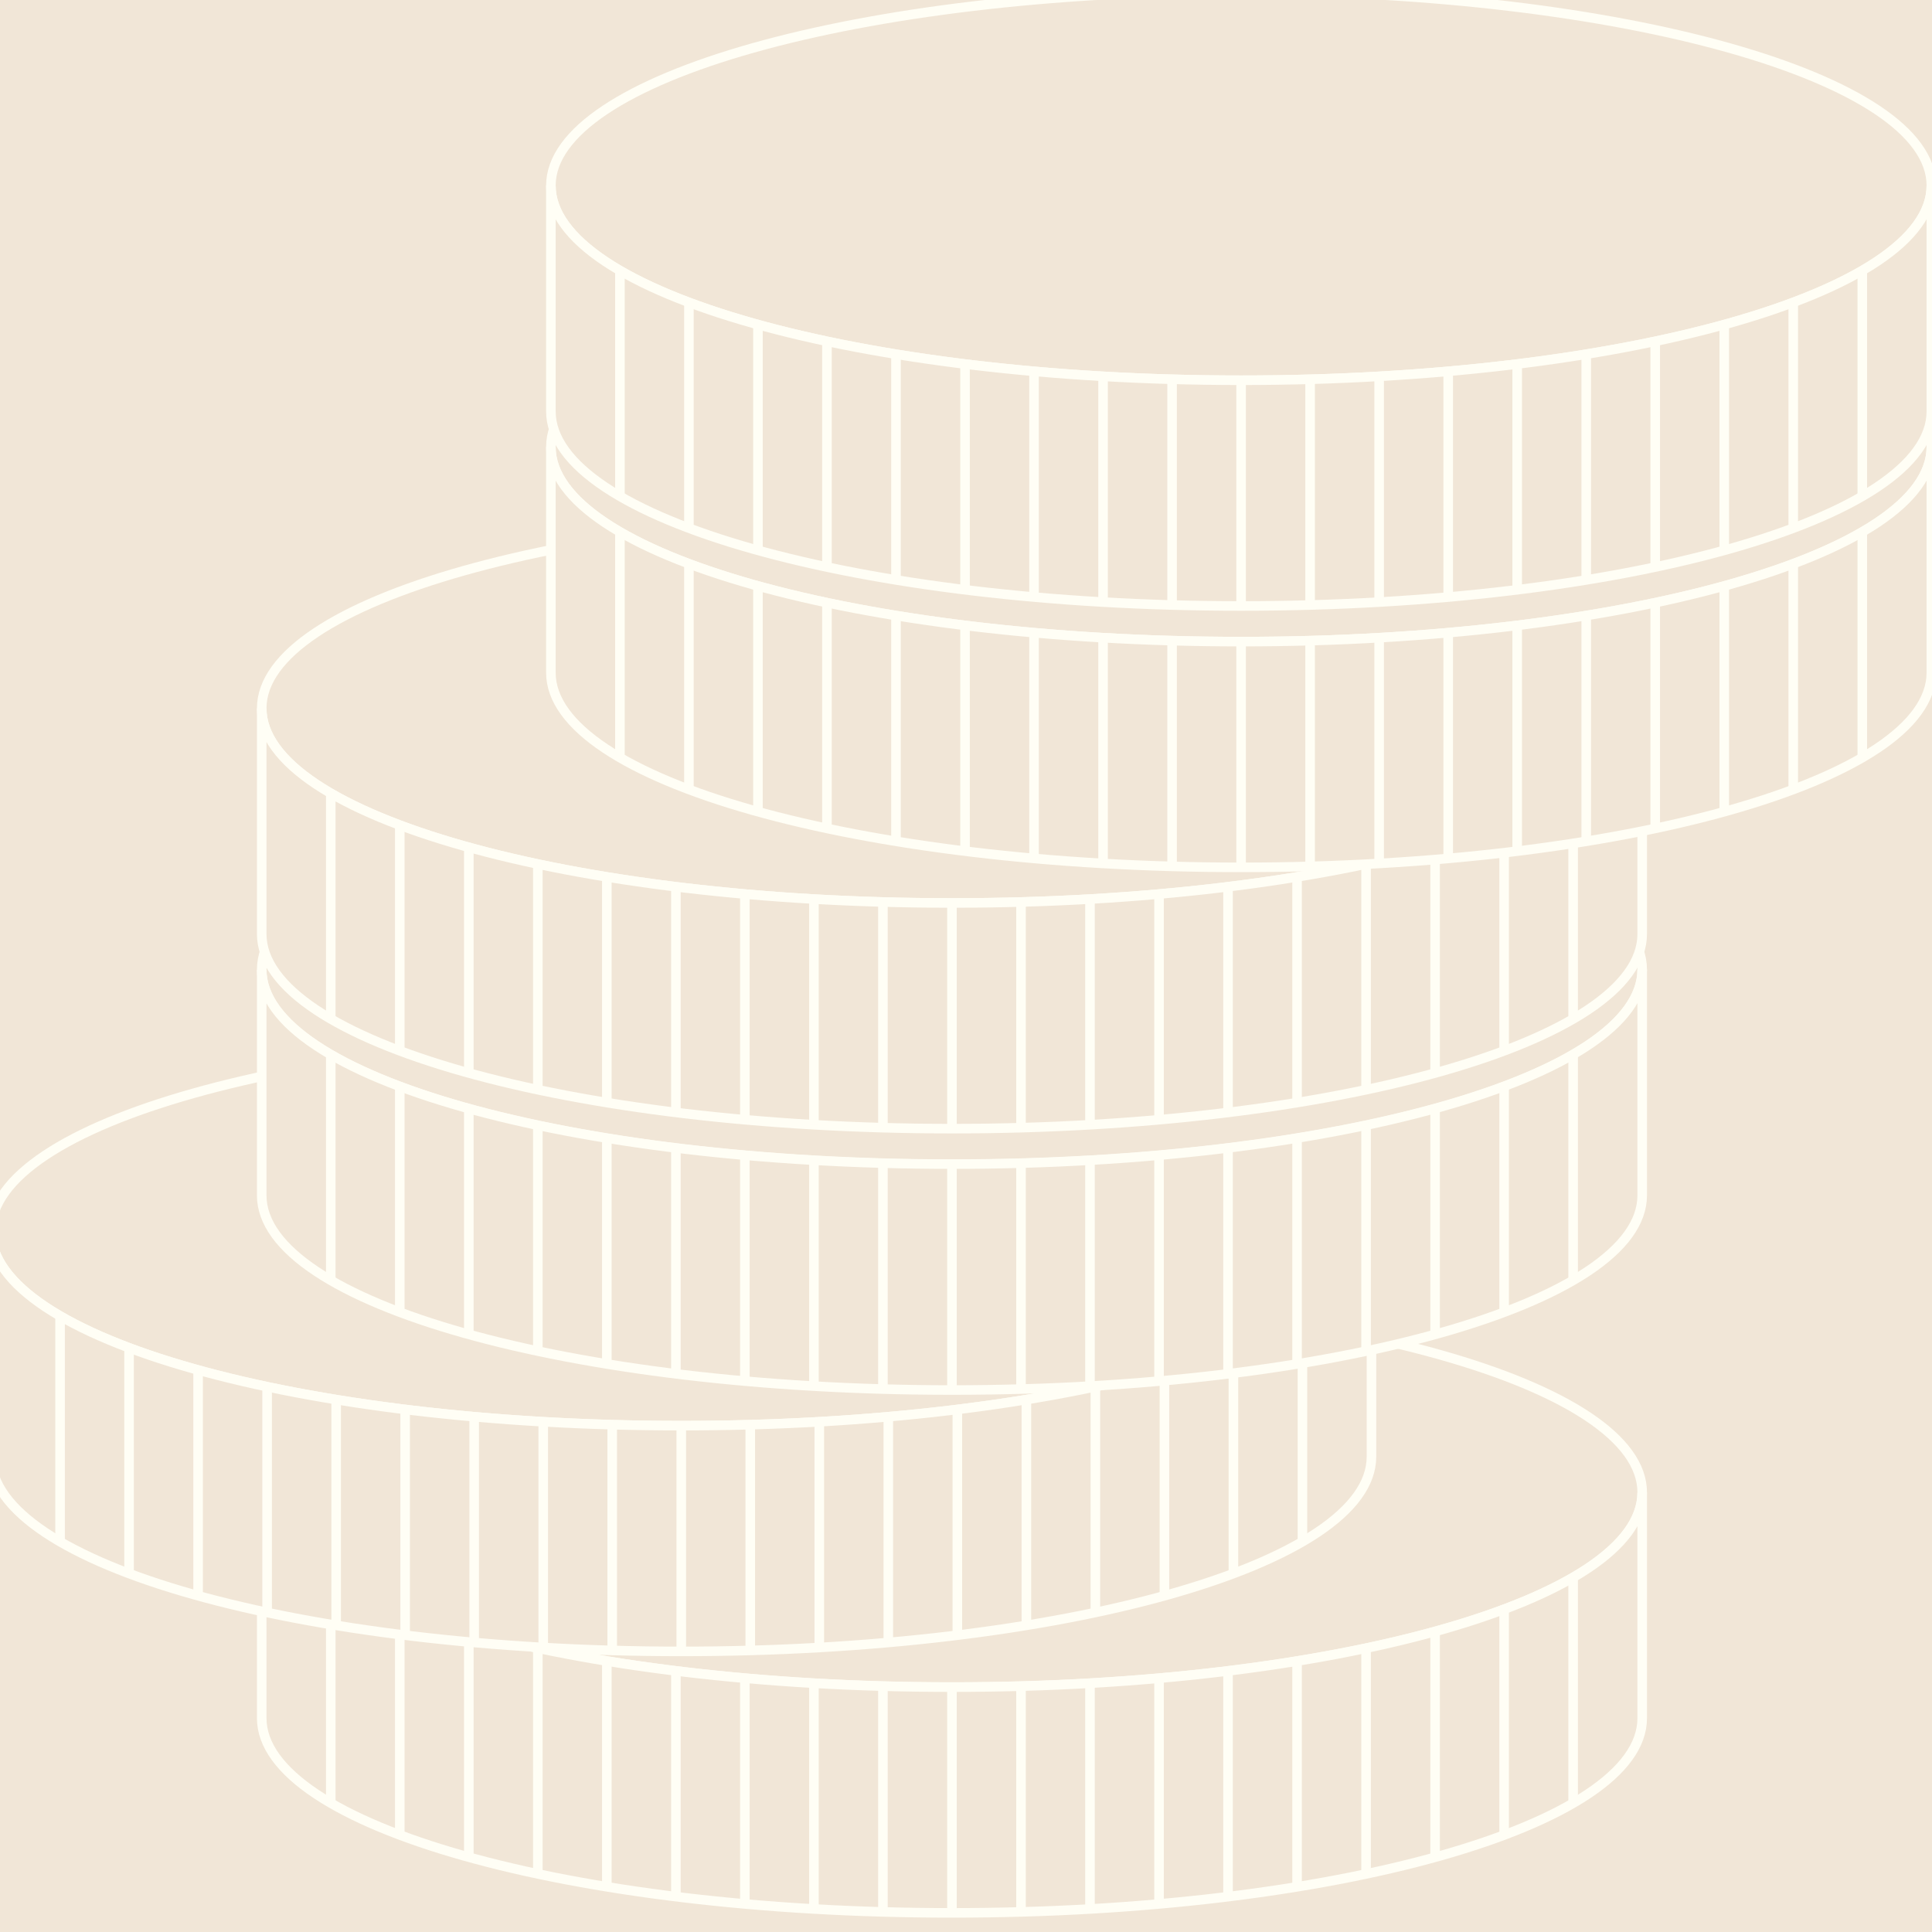
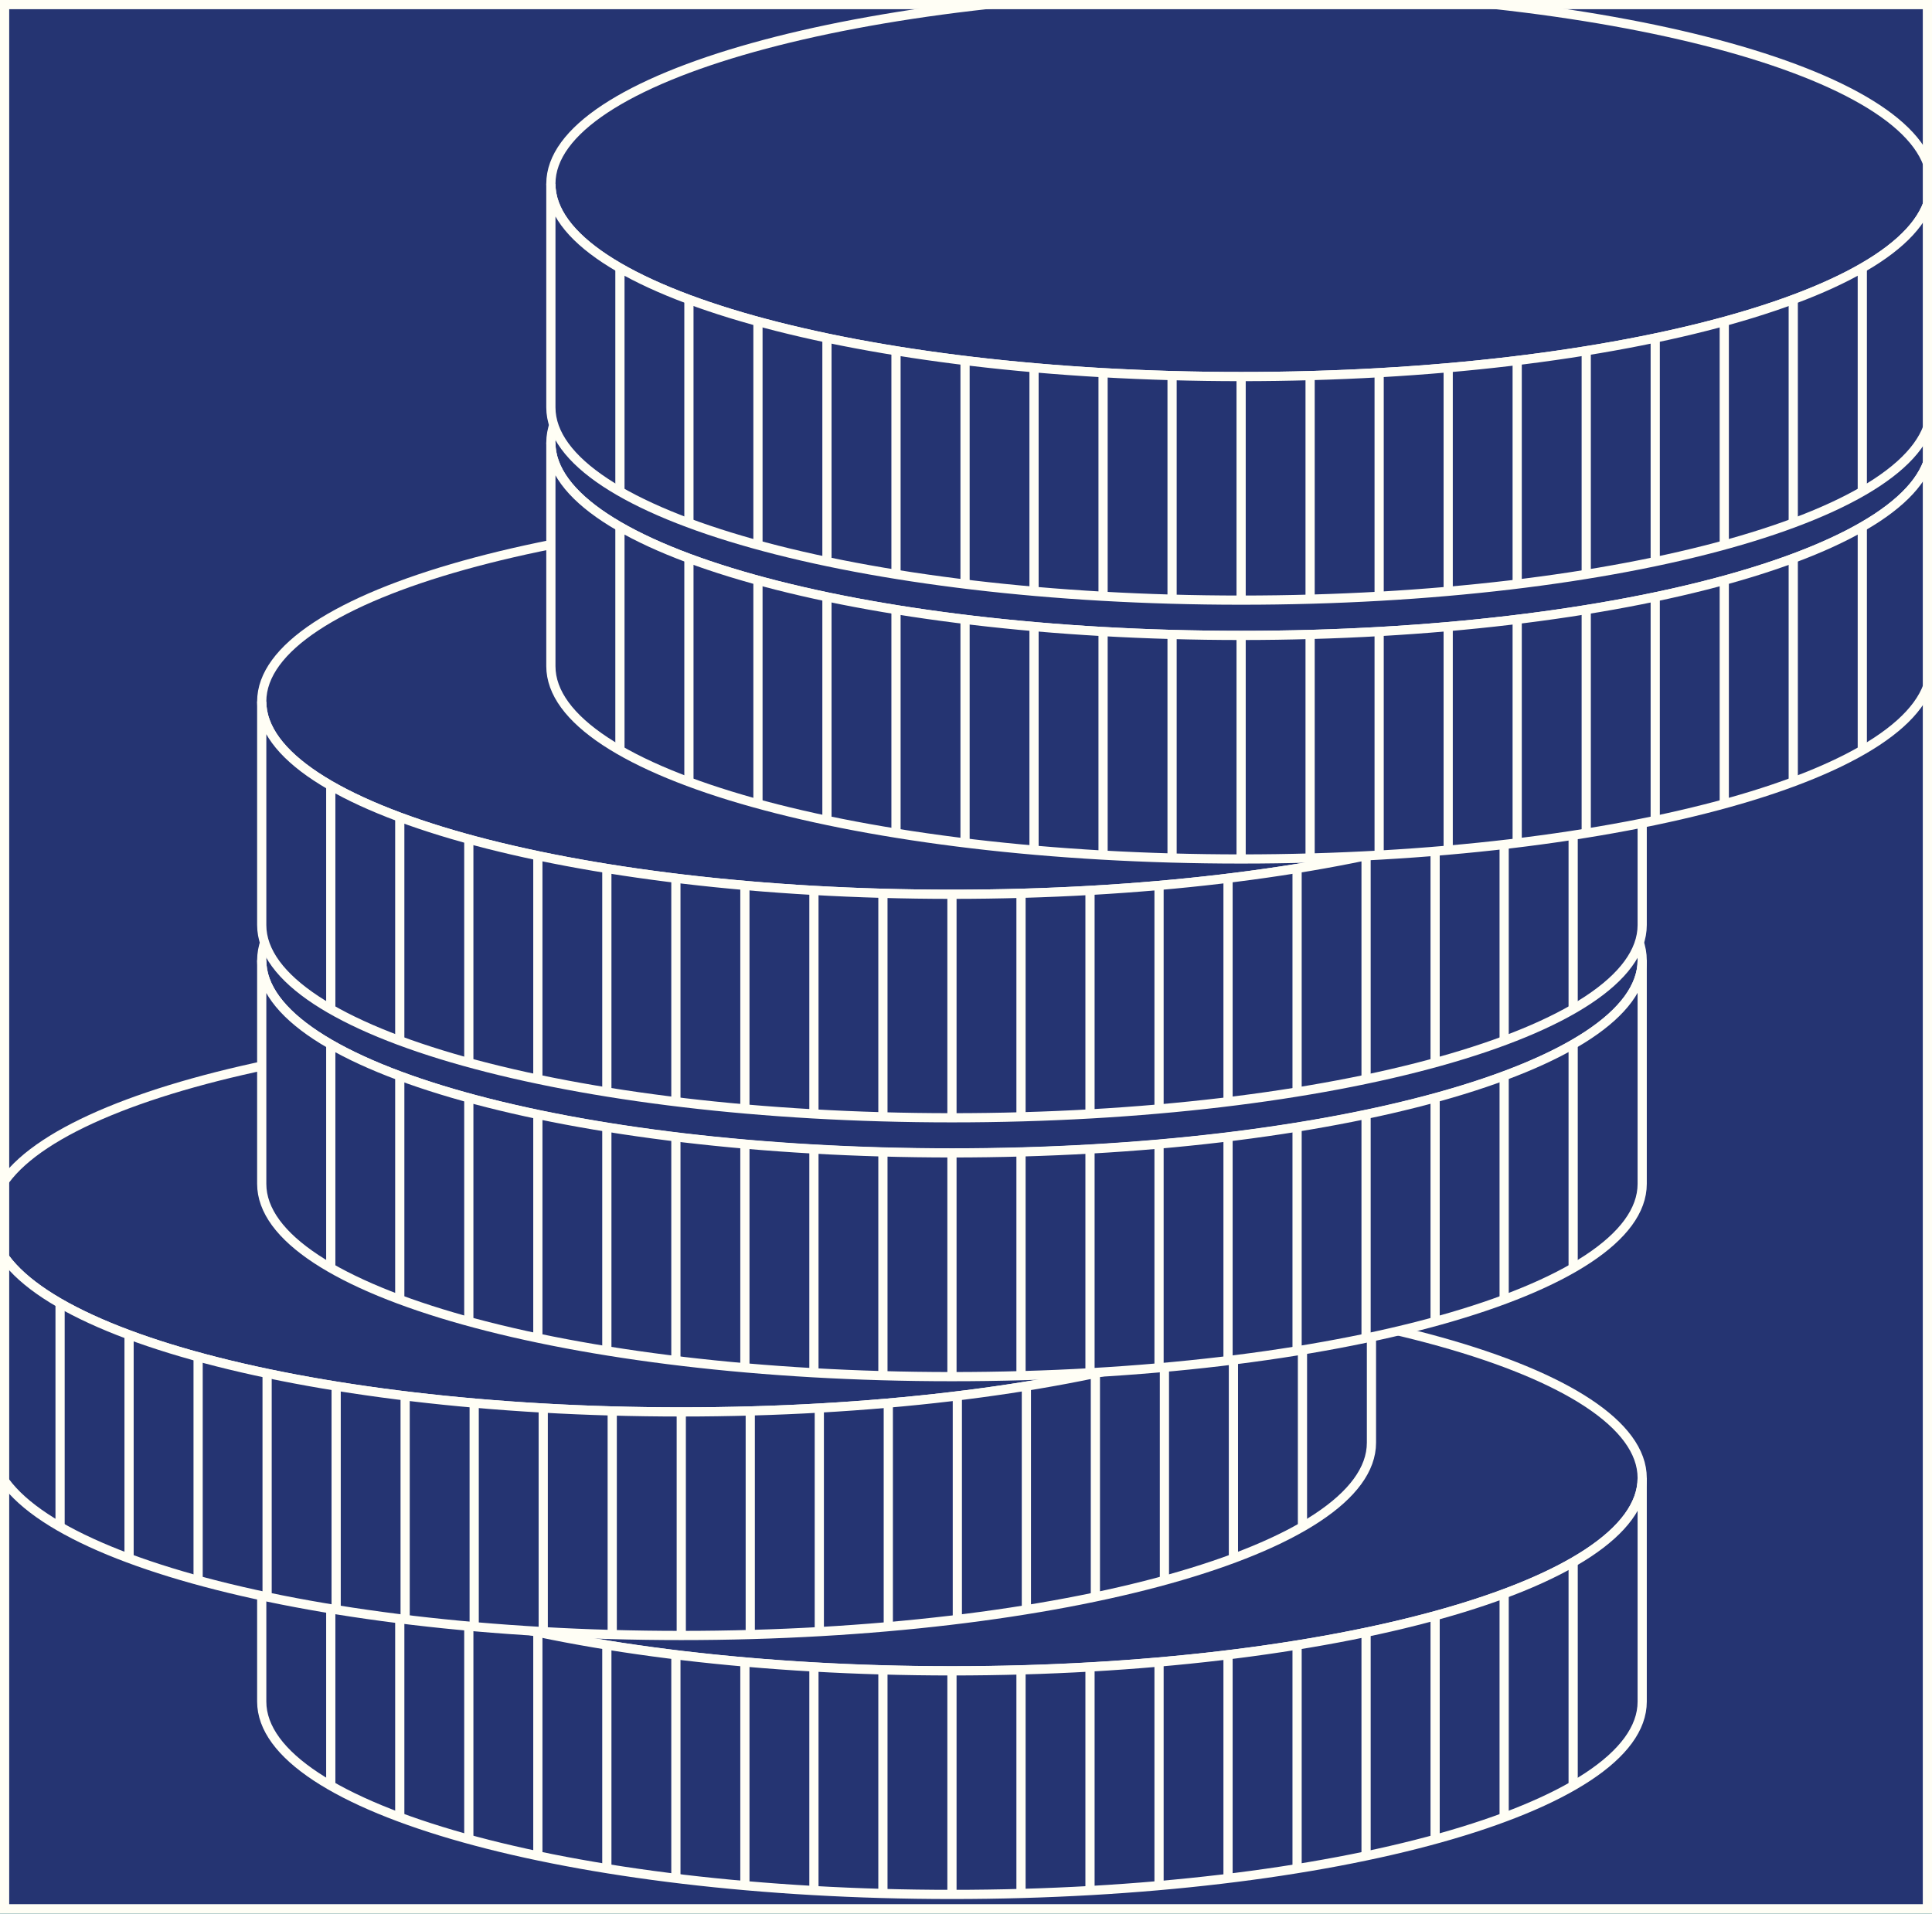
- <svg xmlns="http://www.w3.org/2000/svg" width="101" height="101" viewBox="0 0 101 101" fill="none">
-   <g clip-path="url(#clip0_832_12176)">
-     <path d="M101 0H0V101H101V0Z" fill="#F1E6D7" />
-     <path d="M49.766 88.194C69.694 88.194 85.85 83.638 85.85 78.018C85.85 72.399 69.694 67.843 49.766 67.843C29.838 67.843 13.682 72.399 13.682 78.018C13.682 83.638 29.838 88.194 49.766 88.194Z" fill="#F1E6D7" stroke="#FFFEF5" stroke-width="0.5" stroke-miterlimit="10" />
-     <path d="M49.766 88.199C69.694 88.199 85.85 83.643 85.85 78.024V89.825C85.85 95.446 69.694 100 49.766 100C29.838 100 13.682 95.439 13.682 89.819V78.019C13.682 83.638 29.838 88.199 49.766 88.199Z" fill="#F1E6D7" stroke="#FFFEF5" stroke-width="0.5" stroke-miterlimit="10" />
-     <path d="M49.766 88.194V99.995" stroke="#FFFEF5" stroke-width="0.5" stroke-miterlimit="10" />
-     <path d="M46.157 88.143V99.944" stroke="#FFFEF5" stroke-width="0.5" stroke-miterlimit="10" />
-     <path d="M42.55 87.989V99.79" stroke="#FFFEF5" stroke-width="0.5" stroke-miterlimit="10" />
-     <path d="M38.94 87.728V99.527" stroke="#FFFEF5" stroke-width="0.5" stroke-miterlimit="10" />
-     <path d="M35.334 87.346V99.147" stroke="#FFFEF5" stroke-width="0.5" stroke-miterlimit="10" />
-     <path d="M31.724 86.832V98.633" stroke="#FFFEF5" stroke-width="0.5" stroke-miterlimit="10" />
-     <path d="M28.117 86.16V97.959" stroke="#FFFEF5" stroke-width="0.5" stroke-miterlimit="10" />
-     <path d="M24.508 85.283V97.084" stroke="#FFFEF5" stroke-width="0.5" stroke-miterlimit="10" />
-     <path d="M20.899 84.123V95.924" stroke="#FFFEF5" stroke-width="0.5" stroke-miterlimit="10" />
-     <path d="M17.292 82.457V94.258" stroke="#FFFEF5" stroke-width="0.5" stroke-miterlimit="10" />
-     <path d="M82.24 82.457V94.258" stroke="#FFFEF5" stroke-width="0.5" stroke-miterlimit="10" />
-     <path d="M78.633 84.123V95.924" stroke="#FFFEF5" stroke-width="0.5" stroke-miterlimit="10" />
-     <path d="M75.024 85.283V97.084" stroke="#FFFEF5" stroke-width="0.5" stroke-miterlimit="10" />
-     <path d="M71.415 86.16V97.959" stroke="#FFFEF5" stroke-width="0.5" stroke-miterlimit="10" />
-     <path d="M67.808 86.832V98.633" stroke="#FFFEF5" stroke-width="0.5" stroke-miterlimit="10" />
-     <path d="M64.198 87.346V99.147" stroke="#FFFEF5" stroke-width="0.5" stroke-miterlimit="10" />
-     <path d="M60.592 87.728V99.527" stroke="#FFFEF5" stroke-width="0.5" stroke-miterlimit="10" />
-     <path d="M56.982 87.989V99.79" stroke="#FFFEF5" stroke-width="0.5" stroke-miterlimit="10" />
-     <path d="M53.376 88.143V99.944" stroke="#FFFEF5" stroke-width="0.5" stroke-miterlimit="10" />
-     <path d="M35.615 74.53C55.543 74.53 71.698 69.974 71.698 64.354C71.698 58.734 55.543 54.179 35.615 54.179C15.686 54.179 -0.469 58.734 -0.469 64.354C-0.469 69.974 15.686 74.53 35.615 74.53Z" fill="#F1E6D7" stroke="#FFFEF5" stroke-width="0.5" stroke-miterlimit="10" />
-     <path d="M35.615 74.53C55.543 74.53 71.696 69.974 71.696 64.355V76.155C71.696 81.777 55.543 86.331 35.615 86.331C15.687 86.331 -0.469 81.775 -0.469 76.155V64.355C-0.469 69.974 15.687 74.53 35.615 74.53Z" fill="#F1E6D7" stroke="#FFFEF5" stroke-width="0.5" stroke-miterlimit="10" />
-     <path d="M35.615 74.53V86.331" stroke="#FFFEF5" stroke-width="0.5" stroke-miterlimit="10" />
-     <path d="M32.005 74.48V86.28" stroke="#FFFEF5" stroke-width="0.5" stroke-miterlimit="10" />
-     <path d="M28.399 74.326V86.127" stroke="#FFFEF5" stroke-width="0.5" stroke-miterlimit="10" />
-     <path d="M24.789 74.065V85.864" stroke="#FFFEF5" stroke-width="0.5" stroke-miterlimit="10" />
-     <path d="M21.18 73.685V85.483" stroke="#FFFEF5" stroke-width="0.5" stroke-miterlimit="10" />
-     <path d="M17.573 73.168V84.969" stroke="#FFFEF5" stroke-width="0.5" stroke-miterlimit="10" />
-     <path d="M13.964 72.496V84.297" stroke="#FFFEF5" stroke-width="0.5" stroke-miterlimit="10" />
-     <path d="M10.357 71.622V83.42" stroke="#FFFEF5" stroke-width="0.5" stroke-miterlimit="10" />
-     <path d="M6.747 70.462V82.26" stroke="#FFFEF5" stroke-width="0.5" stroke-miterlimit="10" />
-     <path d="M3.141 68.796V80.594" stroke="#FFFEF5" stroke-width="0.5" stroke-miterlimit="10" />
-     <path d="M68.089 68.796V80.594" stroke="#FFFEF5" stroke-width="0.5" stroke-miterlimit="10" />
-     <path d="M64.48 70.462V82.26" stroke="#FFFEF5" stroke-width="0.5" stroke-miterlimit="10" />
-     <path d="M60.873 71.622V83.42" stroke="#FFFEF5" stroke-width="0.5" stroke-miterlimit="10" />
-     <path d="M57.263 72.496V84.297" stroke="#FFFEF5" stroke-width="0.5" stroke-miterlimit="10" />
-     <path d="M53.657 73.168V84.969" stroke="#FFFEF5" stroke-width="0.5" stroke-miterlimit="10" />
-     <path d="M50.047 73.685V85.483" stroke="#FFFEF5" stroke-width="0.5" stroke-miterlimit="10" />
-     <path d="M46.438 74.065V85.864" stroke="#FFFEF5" stroke-width="0.5" stroke-miterlimit="10" />
-     <path d="M42.831 74.326V86.127" stroke="#FFFEF5" stroke-width="0.5" stroke-miterlimit="10" />
-     <path d="M39.222 74.48V86.28" stroke="#FFFEF5" stroke-width="0.5" stroke-miterlimit="10" />
-     <path d="M49.766 60.867C69.694 60.867 85.85 56.311 85.85 50.691C85.85 45.071 69.694 40.516 49.766 40.516C29.838 40.516 13.682 45.071 13.682 50.691C13.682 56.311 29.838 60.867 49.766 60.867Z" fill="#F1E6D7" stroke="#FFFEF5" stroke-width="0.5" stroke-miterlimit="10" />
-     <path d="M49.766 60.856C69.694 60.856 85.85 56.303 85.85 50.681V62.492C85.85 68.114 69.694 72.667 49.766 72.667C29.838 72.667 13.682 68.111 13.682 62.492V50.691C13.682 56.313 29.838 60.856 49.766 60.856Z" fill="#F1E6D7" stroke="#FFFEF5" stroke-width="0.5" stroke-miterlimit="10" />
-     <path d="M49.766 60.866V72.667" stroke="#FFFEF5" stroke-width="0.5" stroke-miterlimit="10" />
-     <path d="M46.157 60.817V72.616" stroke="#FFFEF5" stroke-width="0.5" stroke-miterlimit="10" />
-     <path d="M42.55 60.665V72.463" stroke="#FFFEF5" stroke-width="0.5" stroke-miterlimit="10" />
-     <path d="M38.94 60.401V72.202" stroke="#FFFEF5" stroke-width="0.5" stroke-miterlimit="10" />
-     <path d="M35.334 60.02V71.819" stroke="#FFFEF5" stroke-width="0.5" stroke-miterlimit="10" />
-     <path d="M31.724 59.507V71.305" stroke="#FFFEF5" stroke-width="0.5" stroke-miterlimit="10" />
-     <path d="M28.117 58.832V70.633" stroke="#FFFEF5" stroke-width="0.5" stroke-miterlimit="10" />
-     <path d="M24.508 57.958V69.756" stroke="#FFFEF5" stroke-width="0.5" stroke-miterlimit="10" />
-     <path d="M20.899 56.798V68.596" stroke="#FFFEF5" stroke-width="0.5" stroke-miterlimit="10" />
-     <path d="M17.292 55.132V66.933" stroke="#FFFEF5" stroke-width="0.5" stroke-miterlimit="10" />
-     <path d="M82.24 55.132V66.933" stroke="#FFFEF5" stroke-width="0.5" stroke-miterlimit="10" />
-     <path d="M78.633 56.798V68.596" stroke="#FFFEF5" stroke-width="0.5" stroke-miterlimit="10" />
-     <path d="M75.024 57.958V69.756" stroke="#FFFEF5" stroke-width="0.5" stroke-miterlimit="10" />
-     <path d="M71.415 58.832V70.633" stroke="#FFFEF5" stroke-width="0.5" stroke-miterlimit="10" />
-     <path d="M67.808 59.507V71.305" stroke="#FFFEF5" stroke-width="0.5" stroke-miterlimit="10" />
-     <path d="M64.198 60.02V71.819" stroke="#FFFEF5" stroke-width="0.5" stroke-miterlimit="10" />
-     <path d="M60.592 60.401V72.202" stroke="#FFFEF5" stroke-width="0.5" stroke-miterlimit="10" />
-     <path d="M56.982 60.665V72.463" stroke="#FFFEF5" stroke-width="0.5" stroke-miterlimit="10" />
-     <path d="M53.376 60.817V72.616" stroke="#FFFEF5" stroke-width="0.5" stroke-miterlimit="10" />
-     <path d="M49.766 47.205C69.694 47.205 85.85 42.649 85.85 37.029C85.85 31.409 69.694 26.854 49.766 26.854C29.838 26.854 13.682 31.409 13.682 37.029C13.682 42.649 29.838 47.205 49.766 47.205Z" fill="#F1E6D7" stroke="#FFFEF5" stroke-width="0.5" stroke-miterlimit="10" />
-     <path d="M49.766 47.205C69.694 47.205 85.85 42.649 85.85 37.029V48.828C85.85 54.45 69.694 59.003 49.766 59.003C29.838 59.003 13.682 54.447 13.682 48.828V37.029C13.682 42.649 29.838 47.205 49.766 47.205Z" fill="#F1E6D7" stroke="#FFFEF5" stroke-width="0.5" stroke-miterlimit="10" />
-     <path d="M49.766 47.205V59.003" stroke="#FFFEF5" stroke-width="0.5" stroke-miterlimit="10" />
-     <path d="M46.157 47.154V58.955" stroke="#FFFEF5" stroke-width="0.5" stroke-miterlimit="10" />
-     <path d="M42.55 47.001V58.802" stroke="#FFFEF5" stroke-width="0.5" stroke-miterlimit="10" />
-     <path d="M38.94 46.737V58.538" stroke="#FFFEF5" stroke-width="0.5" stroke-miterlimit="10" />
-     <path d="M35.334 46.356V58.157" stroke="#FFFEF5" stroke-width="0.5" stroke-miterlimit="10" />
-     <path d="M31.724 45.843V57.641" stroke="#FFFEF5" stroke-width="0.5" stroke-miterlimit="10" />
-     <path d="M28.117 45.169V56.97" stroke="#FFFEF5" stroke-width="0.5" stroke-miterlimit="10" />
-     <path d="M24.508 44.295V56.096" stroke="#FFFEF5" stroke-width="0.5" stroke-miterlimit="10" />
-     <path d="M20.899 43.135V54.936" stroke="#FFFEF5" stroke-width="0.5" stroke-miterlimit="10" />
-     <path d="M17.292 41.469V53.27" stroke="#FFFEF5" stroke-width="0.5" stroke-miterlimit="10" />
-     <path d="M82.24 41.469V53.27" stroke="#FFFEF5" stroke-width="0.5" stroke-miterlimit="10" />
-     <path d="M78.633 43.135V54.936" stroke="#FFFEF5" stroke-width="0.5" stroke-miterlimit="10" />
-     <path d="M75.024 44.295V56.096" stroke="#FFFEF5" stroke-width="0.5" stroke-miterlimit="10" />
-     <path d="M71.415 45.169V56.97" stroke="#FFFEF5" stroke-width="0.5" stroke-miterlimit="10" />
-     <path d="M67.808 45.843V57.641" stroke="#FFFEF5" stroke-width="0.5" stroke-miterlimit="10" />
-     <path d="M64.198 46.356V58.157" stroke="#FFFEF5" stroke-width="0.5" stroke-miterlimit="10" />
-     <path d="M60.592 46.737V58.538" stroke="#FFFEF5" stroke-width="0.5" stroke-miterlimit="10" />
-     <path d="M56.982 47.001V58.802" stroke="#FFFEF5" stroke-width="0.5" stroke-miterlimit="10" />
-     <path d="M53.376 47.154V58.955" stroke="#FFFEF5" stroke-width="0.5" stroke-miterlimit="10" />
-     <path d="M64.882 33.542C84.811 33.542 100.966 28.986 100.966 23.366C100.966 17.746 84.811 13.19 64.882 13.19C44.954 13.19 28.799 17.746 28.799 23.366C28.799 28.986 44.954 33.542 64.882 33.542Z" fill="#F1E6D7" stroke="#FFFEF5" stroke-width="0.5" stroke-miterlimit="10" />
-     <path d="M64.882 33.542C84.81 33.542 100.966 28.986 100.966 23.366V35.164C100.966 40.786 84.81 45.343 64.882 45.343C44.954 45.343 28.799 40.786 28.799 35.164V23.366C28.799 28.986 44.954 33.542 64.882 33.542Z" fill="#F1E6D7" stroke="#FFFEF5" stroke-width="0.5" stroke-miterlimit="10" />
-     <path d="M64.882 33.541V45.342" stroke="#FFFEF5" stroke-width="0.5" stroke-miterlimit="10" />
-     <path d="M61.273 33.49V45.291" stroke="#FFFEF5" stroke-width="0.5" stroke-miterlimit="10" />
-     <path d="M57.666 33.337V45.138" stroke="#FFFEF5" stroke-width="0.5" stroke-miterlimit="10" />
-     <path d="M54.057 33.074V44.875" stroke="#FFFEF5" stroke-width="0.5" stroke-miterlimit="10" />
-     <path d="M50.45 32.693V44.494" stroke="#FFFEF5" stroke-width="0.5" stroke-miterlimit="10" />
-     <path d="M46.84 32.18V43.981" stroke="#FFFEF5" stroke-width="0.5" stroke-miterlimit="10" />
-     <path d="M43.231 31.507V43.305" stroke="#FFFEF5" stroke-width="0.5" stroke-miterlimit="10" />
-     <path d="M39.624 30.631V42.432" stroke="#FFFEF5" stroke-width="0.5" stroke-miterlimit="10" />
-     <path d="M36.015 29.471V41.272" stroke="#FFFEF5" stroke-width="0.5" stroke-miterlimit="10" />
-     <path d="M32.408 27.805V39.606" stroke="#FFFEF5" stroke-width="0.5" stroke-miterlimit="10" />
-     <path d="M97.356 27.805V39.606" stroke="#FFFEF5" stroke-width="0.5" stroke-miterlimit="10" />
-     <path d="M93.747 29.471V41.272" stroke="#FFFEF5" stroke-width="0.5" stroke-miterlimit="10" />
-     <path d="M90.14 30.631V42.432" stroke="#FFFEF5" stroke-width="0.5" stroke-miterlimit="10" />
-     <path d="M86.531 31.507V43.305" stroke="#FFFEF5" stroke-width="0.5" stroke-miterlimit="10" />
-     <path d="M82.924 32.18V43.981" stroke="#FFFEF5" stroke-width="0.5" stroke-miterlimit="10" />
-     <path d="M79.315 32.693V44.494" stroke="#FFFEF5" stroke-width="0.5" stroke-miterlimit="10" />
-     <path d="M75.708 33.074V44.875" stroke="#FFFEF5" stroke-width="0.5" stroke-miterlimit="10" />
-     <path d="M72.098 33.337V45.138" stroke="#FFFEF5" stroke-width="0.5" stroke-miterlimit="10" />
-     <path d="M68.489 33.49V45.291" stroke="#FFFEF5" stroke-width="0.5" stroke-miterlimit="10" />
-     <path d="M64.882 19.878C84.811 19.878 100.966 15.322 100.966 9.702C100.966 4.082 84.811 -0.474 64.882 -0.474C44.954 -0.474 28.799 4.082 28.799 9.702C28.799 15.322 44.954 19.878 64.882 19.878Z" fill="#F1E6D7" stroke="#FFFEF5" stroke-width="0.5" stroke-miterlimit="10" />
-     <path d="M64.882 19.878C84.81 19.878 100.966 15.322 100.966 9.702V21.503C100.966 27.125 84.81 31.679 64.882 31.679C44.954 31.679 28.799 27.125 28.799 21.503V9.702C28.799 15.322 44.954 19.878 64.882 19.878Z" fill="#F1E6D7" stroke="#FFFEF5" stroke-width="0.5" stroke-miterlimit="10" />
-     <path d="M64.882 19.878V31.679" stroke="#FFFEF5" stroke-width="0.5" stroke-miterlimit="10" />
-     <path d="M61.273 19.826V31.627" stroke="#FFFEF5" stroke-width="0.5" stroke-miterlimit="10" />
-     <path d="M57.666 19.673V31.474" stroke="#FFFEF5" stroke-width="0.5" stroke-miterlimit="10" />
-     <path d="M54.057 19.413V31.211" stroke="#FFFEF5" stroke-width="0.5" stroke-miterlimit="10" />
-     <path d="M50.45 19.029V30.83" stroke="#FFFEF5" stroke-width="0.5" stroke-miterlimit="10" />
-     <path d="M46.84 18.516V30.317" stroke="#FFFEF5" stroke-width="0.5" stroke-miterlimit="10" />
-     <path d="M43.231 17.844V29.645" stroke="#FFFEF5" stroke-width="0.5" stroke-miterlimit="10" />
-     <path d="M39.624 16.967V28.768" stroke="#FFFEF5" stroke-width="0.5" stroke-miterlimit="10" />
-     <path d="M36.015 15.81V27.608" stroke="#FFFEF5" stroke-width="0.5" stroke-miterlimit="10" />
-     <path d="M32.408 14.144V25.942" stroke="#FFFEF5" stroke-width="0.5" stroke-miterlimit="10" />
-     <path d="M97.356 14.144V25.942" stroke="#FFFEF5" stroke-width="0.5" stroke-miterlimit="10" />
-     <path d="M93.747 15.81V27.608" stroke="#FFFEF5" stroke-width="0.5" stroke-miterlimit="10" />
-     <path d="M90.14 16.967V28.768" stroke="#FFFEF5" stroke-width="0.5" stroke-miterlimit="10" />
-     <path d="M86.531 17.844V29.645" stroke="#FFFEF5" stroke-width="0.5" stroke-miterlimit="10" />
-     <path d="M82.924 18.516V30.317" stroke="#FFFEF5" stroke-width="0.5" stroke-miterlimit="10" />
-     <path d="M79.315 19.029V30.83" stroke="#FFFEF5" stroke-width="0.5" stroke-miterlimit="10" />
-     <path d="M75.708 19.413V31.211" stroke="#FFFEF5" stroke-width="0.5" stroke-miterlimit="10" />
-     <path d="M72.098 19.673V31.474" stroke="#FFFEF5" stroke-width="0.5" stroke-miterlimit="10" />
-     <path d="M68.489 19.826V31.627" stroke="#FFFEF5" stroke-width="0.5" stroke-miterlimit="10" />
+ <svg xmlns="http://www.w3.org/2000/svg" width="210" height="208" viewBox="0 0 210 208" fill="none">
+   <g clip-path="url(#clip0_832_13459)">
+     <rect width="210" height="208" fill="#21CC7A" />
+     <path d="M210 0H0V208H210V0Z" fill="#253472" />
+     <path d="M103.474 181.627C144.909 181.627 178.499 172.245 178.499 160.672C178.499 149.098 144.909 139.716 103.474 139.716C62.039 139.716 28.449 149.098 28.449 160.672C28.449 172.245 62.039 181.627 103.474 181.627Z" fill="#253472" stroke="#FFFEF5" stroke-miterlimit="10" />
+     <path d="M103.474 181.637C144.908 181.637 178.499 172.254 178.499 160.681V184.984C178.499 196.562 144.908 205.94 103.474 205.94C62.04 205.94 28.449 196.546 28.449 184.974V160.671C28.449 172.243 62.04 181.637 103.474 181.637Z" fill="#253472" stroke="#FFFEF5" stroke-miterlimit="10" />
+     <path d="M103.474 181.627V205.93" stroke="#FFFEF5" stroke-miterlimit="10" />
+     <path d="M95.969 181.521V205.824" stroke="#FFFEF5" stroke-miterlimit="10" />
+     <path d="M88.47 181.206V205.509" stroke="#FFFEF5" stroke-miterlimit="10" />
+     <path d="M80.966 180.669V204.966" stroke="#FFFEF5" stroke-miterlimit="10" />
+     <path d="M73.466 179.88V204.183" stroke="#FFFEF5" stroke-miterlimit="10" />
+     <path d="M65.961 178.822V203.125" stroke="#FFFEF5" stroke-miterlimit="10" />
+     <path d="M58.462 177.438V201.736" stroke="#FFFEF5" stroke-miterlimit="10" />
+     <path d="M50.957 175.633V199.936" stroke="#FFFEF5" stroke-miterlimit="10" />
+     <path d="M43.453 173.243V197.546" stroke="#FFFEF5" stroke-miterlimit="10" />
+     <path d="M35.953 169.812V194.115" stroke="#FFFEF5" stroke-miterlimit="10" />
+     <path d="M170.995 169.812V194.115" stroke="#FFFEF5" stroke-miterlimit="10" />
+     <path d="M163.495 173.243V197.546" stroke="#FFFEF5" stroke-miterlimit="10" />
+     <path d="M155.991 175.633V199.936" stroke="#FFFEF5" stroke-miterlimit="10" />
+     <path d="M148.486 177.438V201.736" stroke="#FFFEF5" stroke-miterlimit="10" />
+     <path d="M140.987 178.822V203.125" stroke="#FFFEF5" stroke-miterlimit="10" />
+     <path d="M133.482 179.88V204.183" stroke="#FFFEF5" stroke-miterlimit="10" />
+     <path d="M125.983 180.669V204.966" stroke="#FFFEF5" stroke-miterlimit="10" />
+     <path d="M118.478 181.206V205.509" stroke="#FFFEF5" stroke-miterlimit="10" />
+     <path d="M110.979 181.521V205.824" stroke="#FFFEF5" stroke-miterlimit="10" />
+     <path d="M74.051 153.488C115.486 153.488 149.076 144.106 149.076 132.532C149.076 120.958 115.486 111.576 74.051 111.576C32.615 111.576 -0.975 120.958 -0.975 132.532C-0.975 144.106 32.615 153.488 74.051 153.488Z" fill="#253472" stroke="#FFFEF5" stroke-miterlimit="10" />
+     <path d="M74.051 153.488C115.485 153.488 149.071 144.105 149.071 132.532V156.835C149.071 168.413 115.485 177.791 74.051 177.791C32.617 177.791 -0.975 168.408 -0.975 156.835V132.532C-0.975 144.105 32.617 153.488 74.051 153.488Z" fill="#253472" stroke="#FFFEF5" stroke-miterlimit="10" />
+     <path d="M74.051 153.488V177.791" stroke="#FFFEF5" stroke-miterlimit="10" />
+     <path d="M66.546 153.383V177.686" stroke="#FFFEF5" stroke-miterlimit="10" />
+     <path d="M59.047 153.066V177.369" stroke="#FFFEF5" stroke-miterlimit="10" />
+     <path d="M51.542 152.53V176.828" stroke="#FFFEF5" stroke-miterlimit="10" />
+     <path d="M44.037 151.746V176.044" stroke="#FFFEF5" stroke-miterlimit="10" />
+     <path d="M36.538 150.683V174.985" stroke="#FFFEF5" stroke-miterlimit="10" />
+     <path d="M29.033 149.299V173.602" stroke="#FFFEF5" stroke-miterlimit="10" />
+     <path d="M21.534 147.499V171.797" stroke="#FFFEF5" stroke-miterlimit="10" />
+     <path d="M14.029 145.109V169.407" stroke="#FFFEF5" stroke-miterlimit="10" />
+     <path d="M6.53 141.679V165.976" stroke="#FFFEF5" stroke-miterlimit="10" />
+     <path d="M141.572 141.679V165.976" stroke="#FFFEF5" stroke-miterlimit="10" />
+     <path d="M134.067 145.109V169.407" stroke="#FFFEF5" stroke-miterlimit="10" />
+     <path d="M126.567 147.499V171.797" stroke="#FFFEF5" stroke-miterlimit="10" />
+     <path d="M119.063 149.299V173.602" stroke="#FFFEF5" stroke-miterlimit="10" />
+     <path d="M111.563 150.683V174.985" stroke="#FFFEF5" stroke-miterlimit="10" />
+     <path d="M104.059 151.746V176.044" stroke="#FFFEF5" stroke-miterlimit="10" />
+     <path d="M96.554 152.53V176.828" stroke="#FFFEF5" stroke-miterlimit="10" />
+     <path d="M89.055 153.066V177.369" stroke="#FFFEF5" stroke-miterlimit="10" />
+     <path d="M81.55 153.383V177.686" stroke="#FFFEF5" stroke-miterlimit="10" />
+     <path d="M103.474 125.349C144.909 125.349 178.499 115.967 178.499 104.393C178.499 92.82 144.909 83.438 103.474 83.438C62.039 83.438 28.449 92.82 28.449 104.393C28.449 115.967 62.039 125.349 103.474 125.349Z" fill="#253472" stroke="#FFFEF5" stroke-miterlimit="10" />
+     <path d="M103.474 125.328C144.908 125.328 178.499 115.95 178.499 104.372V128.696C178.499 140.274 144.908 149.652 103.474 149.652C62.04 149.652 28.449 140.268 28.449 128.696V104.393C28.449 115.971 62.04 125.328 103.474 125.328Z" fill="#253472" stroke="#FFFEF5" stroke-miterlimit="10" />
+     <path d="M103.474 125.349V149.651" stroke="#FFFEF5" stroke-miterlimit="10" />
+     <path d="M95.969 125.248V149.546" stroke="#FFFEF5" stroke-miterlimit="10" />
+     <path d="M88.47 124.933V149.23" stroke="#FFFEF5" stroke-miterlimit="10" />
+     <path d="M80.966 124.391V148.693" stroke="#FFFEF5" stroke-miterlimit="10" />
+     <path d="M73.466 123.606V147.904" stroke="#FFFEF5" stroke-miterlimit="10" />
+     <path d="M65.961 122.549V146.846" stroke="#FFFEF5" stroke-miterlimit="10" />
+     <path d="M58.462 121.159V145.462" stroke="#FFFEF5" stroke-miterlimit="10" />
+     <path d="M50.957 119.359V143.657" stroke="#FFFEF5" stroke-miterlimit="10" />
+     <path d="M43.453 116.971V141.268" stroke="#FFFEF5" stroke-miterlimit="10" />
+     <path d="M35.953 113.539V137.842" stroke="#FFFEF5" stroke-miterlimit="10" />
+     <path d="M170.995 113.539V137.842" stroke="#FFFEF5" stroke-miterlimit="10" />
+     <path d="M163.495 116.971V141.268" stroke="#FFFEF5" stroke-miterlimit="10" />
+     <path d="M155.991 119.359V143.657" stroke="#FFFEF5" stroke-miterlimit="10" />
+     <path d="M148.486 121.159V145.462" stroke="#FFFEF5" stroke-miterlimit="10" />
+     <path d="M140.987 122.549V146.846" stroke="#FFFEF5" stroke-miterlimit="10" />
+     <path d="M133.482 123.606V147.904" stroke="#FFFEF5" stroke-miterlimit="10" />
+     <path d="M125.983 124.391V148.693" stroke="#FFFEF5" stroke-miterlimit="10" />
+     <path d="M118.478 124.933V149.23" stroke="#FFFEF5" stroke-miterlimit="10" />
+     <path d="M110.979 125.248V149.546" stroke="#FFFEF5" stroke-miterlimit="10" />
+     <path d="M103.474 97.214C144.909 97.214 178.499 87.832 178.499 76.258C178.499 64.685 144.909 55.303 103.474 55.303C62.039 55.303 28.449 64.685 28.449 76.258C28.449 87.832 62.039 97.214 103.474 97.214Z" fill="#253472" stroke="#FFFEF5" stroke-miterlimit="10" />
+     <path d="M103.474 97.215C144.908 97.215 178.499 87.831 178.499 76.259V100.556C178.499 112.134 144.908 121.512 103.474 121.512C62.04 121.512 28.449 112.129 28.449 100.556V76.259C28.449 87.831 62.04 97.215 103.474 97.215Z" fill="#253472" stroke="#FFFEF5" stroke-miterlimit="10" />
+     <path d="M103.474 97.215V121.512" stroke="#FFFEF5" stroke-miterlimit="10" />
+     <path d="M95.969 97.109V121.412" stroke="#FFFEF5" stroke-miterlimit="10" />
+     <path d="M88.47 96.794V121.097" stroke="#FFFEF5" stroke-miterlimit="10" />
+     <path d="M80.966 96.251V120.554" stroke="#FFFEF5" stroke-miterlimit="10" />
+     <path d="M73.466 95.468V119.771" stroke="#FFFEF5" stroke-miterlimit="10" />
+     <path d="M65.961 94.409V118.707" stroke="#FFFEF5" stroke-miterlimit="10" />
+     <path d="M58.462 93.02V117.323" stroke="#FFFEF5" stroke-miterlimit="10" />
+     <path d="M50.957 91.221V115.524" stroke="#FFFEF5" stroke-miterlimit="10" />
+     <path d="M43.453 88.831V113.134" stroke="#FFFEF5" stroke-miterlimit="10" />
+     <path d="M35.953 85.4V109.703" stroke="#FFFEF5" stroke-miterlimit="10" />
+     <path d="M170.995 85.4V109.703" stroke="#FFFEF5" stroke-miterlimit="10" />
+     <path d="M163.495 88.831V113.134" stroke="#FFFEF5" stroke-miterlimit="10" />
+     <path d="M155.991 91.221V115.524" stroke="#FFFEF5" stroke-miterlimit="10" />
+     <path d="M148.486 93.02V117.323" stroke="#FFFEF5" stroke-miterlimit="10" />
+     <path d="M140.987 94.409V118.707" stroke="#FFFEF5" stroke-miterlimit="10" />
+     <path d="M133.482 95.468V119.771" stroke="#FFFEF5" stroke-miterlimit="10" />
+     <path d="M125.983 96.251V120.554" stroke="#FFFEF5" stroke-miterlimit="10" />
+     <path d="M118.478 96.794V121.097" stroke="#FFFEF5" stroke-miterlimit="10" />
+     <path d="M110.979 97.109V121.412" stroke="#FFFEF5" stroke-miterlimit="10" />
+     <path d="M134.904 69.076C176.339 69.076 209.929 59.693 209.929 48.12C209.929 36.546 176.339 27.164 134.904 27.164C93.468 27.164 59.878 36.546 59.878 48.12C59.878 59.693 93.468 69.076 134.904 69.076Z" fill="#253472" stroke="#FFFEF5" stroke-miterlimit="10" />
+     <path d="M134.904 69.075C176.338 69.075 209.929 59.692 209.929 48.119V72.417C209.929 83.995 176.338 93.378 134.904 93.378C93.469 93.378 59.878 83.995 59.878 72.417V48.119C59.878 59.692 93.469 69.075 134.904 69.075Z" fill="#253472" stroke="#FFFEF5" stroke-miterlimit="10" />
+     <path d="M134.904 69.075V93.378" stroke="#FFFEF5" stroke-miterlimit="10" />
+     <path d="M127.399 68.97V93.272" stroke="#FFFEF5" stroke-miterlimit="10" />
+     <path d="M119.899 68.654V92.957" stroke="#FFFEF5" stroke-miterlimit="10" />
+     <path d="M112.395 68.112V92.415" stroke="#FFFEF5" stroke-miterlimit="10" />
+     <path d="M104.896 67.328V91.631" stroke="#FFFEF5" stroke-miterlimit="10" />
+     <path d="M97.391 66.27V90.573" stroke="#FFFEF5" stroke-miterlimit="10" />
+     <path d="M89.886 64.886V89.183" stroke="#FFFEF5" stroke-miterlimit="10" />
+     <path d="M82.387 63.081V87.384" stroke="#FFFEF5" stroke-miterlimit="10" />
+     <path d="M74.882 60.691V84.994" stroke="#FFFEF5" stroke-miterlimit="10" />
+     <path d="M67.383 57.261V81.564" stroke="#FFFEF5" stroke-miterlimit="10" />
+     <path d="M202.424 57.261V81.564" stroke="#FFFEF5" stroke-miterlimit="10" />
+     <path d="M194.919 60.691V84.994" stroke="#FFFEF5" stroke-miterlimit="10" />
+     <path d="M187.42 63.081V87.384" stroke="#FFFEF5" stroke-miterlimit="10" />
+     <path d="M179.916 64.886V89.183" stroke="#FFFEF5" stroke-miterlimit="10" />
+     <path d="M172.416 66.27V90.573" stroke="#FFFEF5" stroke-miterlimit="10" />
+     <path d="M164.912 67.328V91.631" stroke="#FFFEF5" stroke-miterlimit="10" />
+     <path d="M157.412 68.112V92.415" stroke="#FFFEF5" stroke-miterlimit="10" />
+     <path d="M149.907 68.654V92.957" stroke="#FFFEF5" stroke-miterlimit="10" />
+     <path d="M142.403 68.97V93.272" stroke="#FFFEF5" stroke-miterlimit="10" />
+     <path d="M134.904 40.936C176.339 40.936 209.929 31.554 209.929 19.98C209.929 8.407 176.339 -0.976 134.904 -0.976C93.468 -0.976 59.878 8.407 59.878 19.98C59.878 31.554 93.468 40.936 134.904 40.936Z" fill="#253472" stroke="#FFFEF5" stroke-miterlimit="10" />
+     <path d="M134.904 40.936C176.338 40.936 209.929 31.553 209.929 19.98V44.283C209.929 55.861 176.338 65.239 134.904 65.239C93.469 65.239 59.878 55.861 59.878 44.283V19.98C59.878 31.553 93.469 40.936 134.904 40.936Z" fill="#253472" stroke="#FFFEF5" stroke-miterlimit="10" />
+     <path d="M134.904 40.935V65.238" stroke="#FFFEF5" stroke-miterlimit="10" />
+     <path d="M127.399 40.831V65.134" stroke="#FFFEF5" stroke-miterlimit="10" />
+     <path d="M119.899 40.515V64.817" stroke="#FFFEF5" stroke-miterlimit="10" />
+     <path d="M112.395 39.978V64.276" stroke="#FFFEF5" stroke-miterlimit="10" />
+     <path d="M104.896 39.188V63.491" stroke="#FFFEF5" stroke-miterlimit="10" />
+     <path d="M97.391 38.131V62.434" stroke="#FFFEF5" stroke-miterlimit="10" />
+     <path d="M89.886 36.747V61.05" stroke="#FFFEF5" stroke-miterlimit="10" />
+     <path d="M82.387 34.942V59.245" stroke="#FFFEF5" stroke-miterlimit="10" />
+     <path d="M74.882 32.558V56.855" stroke="#FFFEF5" stroke-miterlimit="10" />
+     <path d="M67.383 29.127V53.425" stroke="#FFFEF5" stroke-miterlimit="10" />
+     <path d="M202.424 29.127V53.425" stroke="#FFFEF5" stroke-miterlimit="10" />
+     <path d="M194.919 32.558V56.855" stroke="#FFFEF5" stroke-miterlimit="10" />
+     <path d="M187.42 34.942V59.245" stroke="#FFFEF5" stroke-miterlimit="10" />
+     <path d="M179.916 36.747V61.05" stroke="#FFFEF5" stroke-miterlimit="10" />
+     <path d="M172.416 38.131V62.434" stroke="#FFFEF5" stroke-miterlimit="10" />
+     <path d="M164.912 39.188V63.491" stroke="#FFFEF5" stroke-miterlimit="10" />
+     <path d="M157.412 39.978V64.276" stroke="#FFFEF5" stroke-miterlimit="10" />
+     <path d="M149.907 40.515V64.817" stroke="#FFFEF5" stroke-miterlimit="10" />
+     <path d="M142.403 40.831V65.134" stroke="#FFFEF5" stroke-miterlimit="10" />
  </g>
+   <rect x="0.5" y="0.5" width="209" height="207" stroke="#FFFEF5" />
  <defs>
-     <clipPath id="clip0_832_12176">
-       <rect width="101" height="101" fill="white" />
+     <clipPath id="clip0_832_13459">
+       <rect width="210" height="208" fill="white" />
    </clipPath>
  </defs>
</svg>
